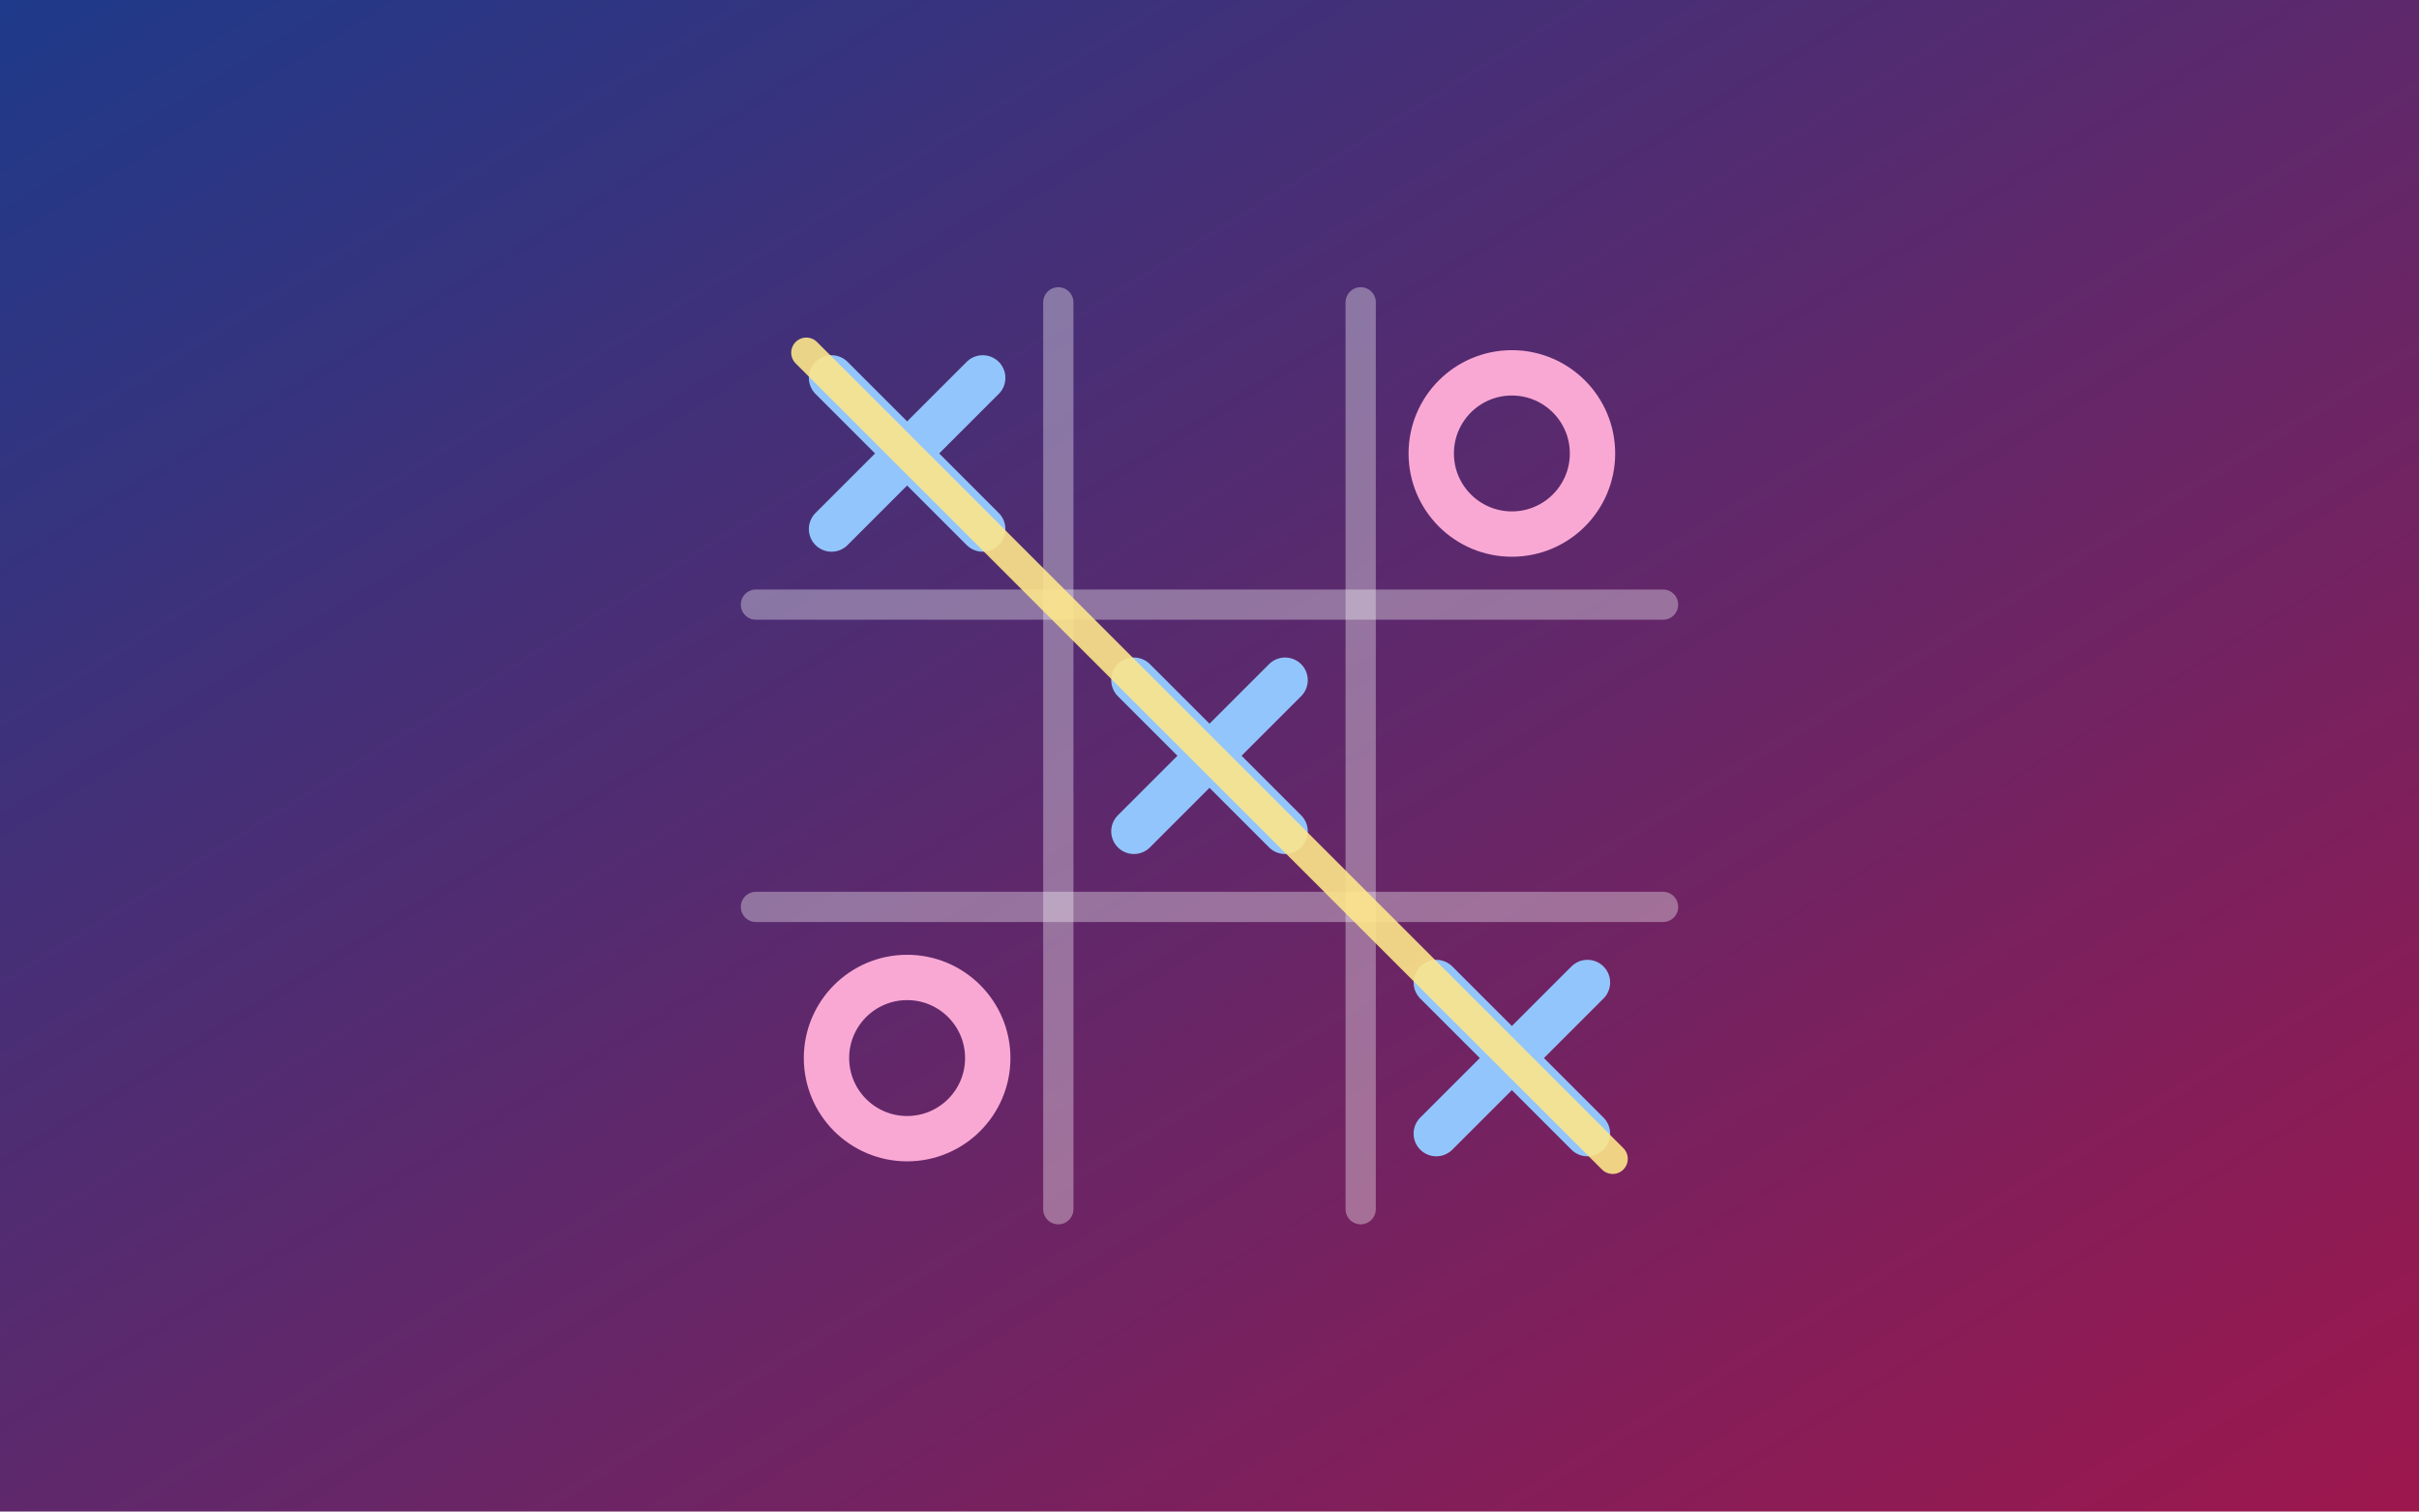
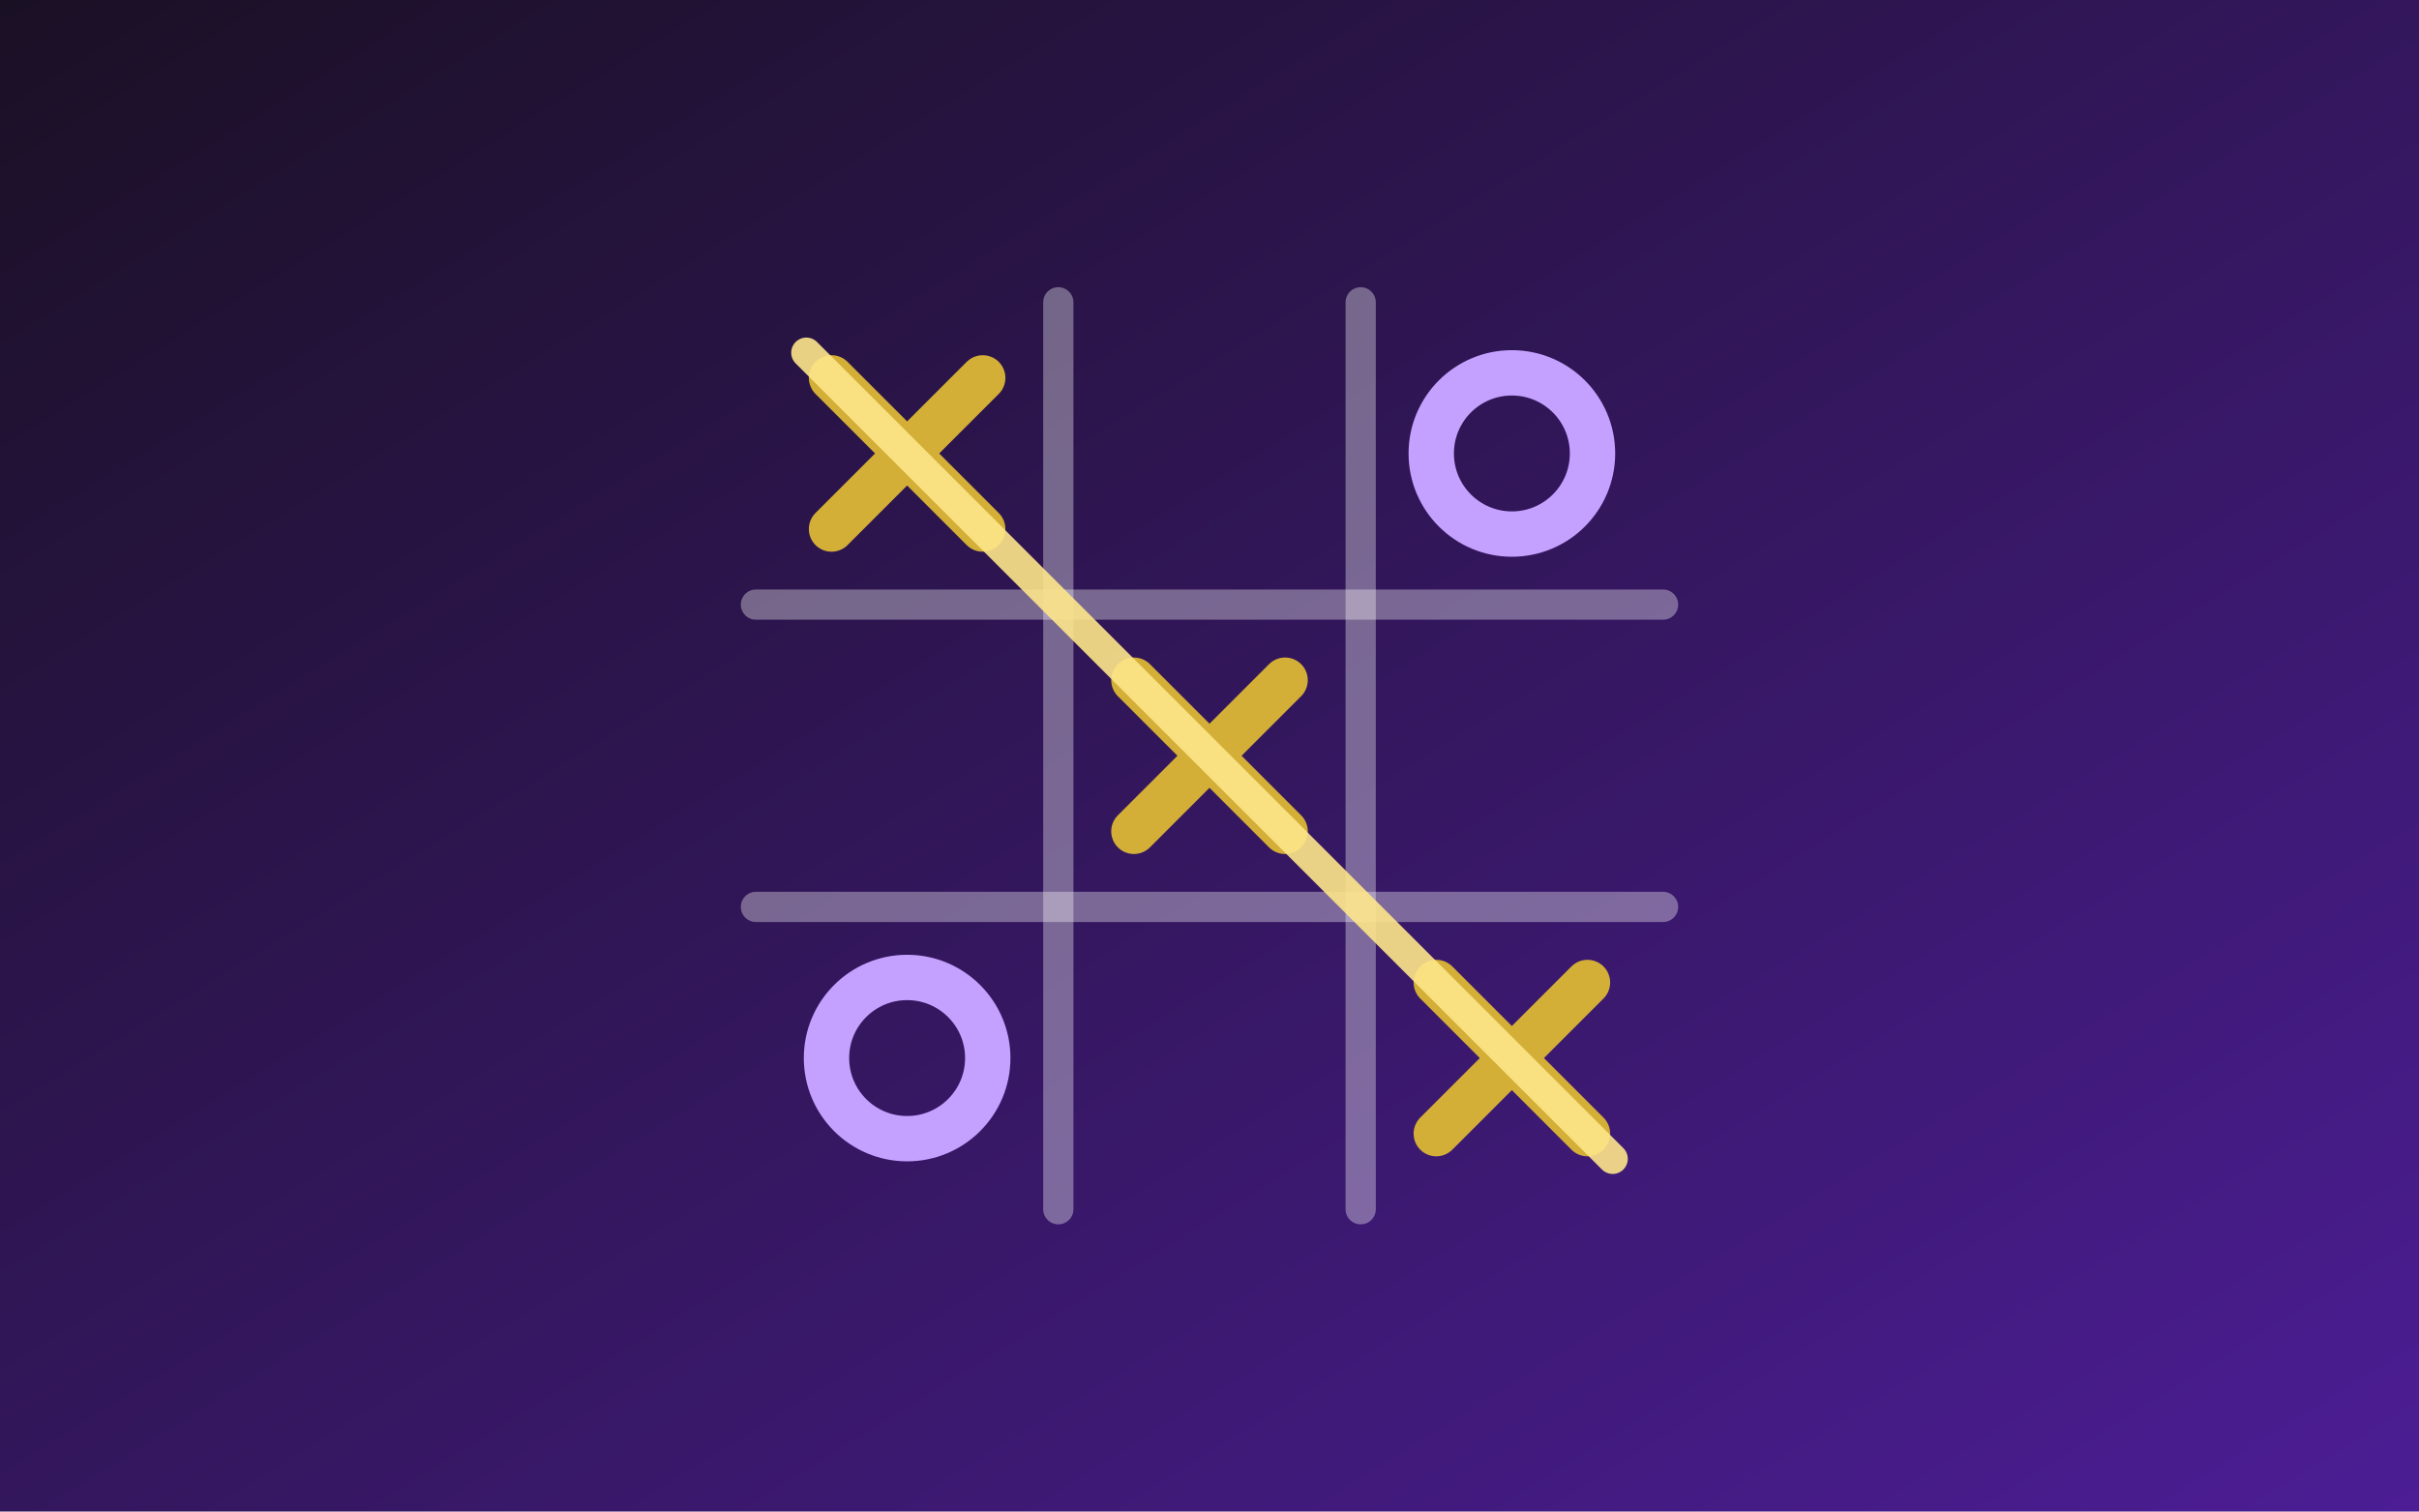
<svg xmlns="http://www.w3.org/2000/svg" viewBox="0 0 480 300">
  <defs>
    <linearGradient id="g" x1="0" y1="0" x2="1" y2="1">
-       <stop offset="0" stop-color="#1e3a8a" />
-       <stop offset="1" stop-color="#9d174d" />
+       <stop offset="0" stop-color="#1a1024" />
+       <stop offset="1" stop-color="#4c1d95" />
    </linearGradient>
  </defs>
  <rect width="480" height="300" fill="url(#g)" />
  <g transform="translate(150 60)" stroke="#ffffff" stroke-opacity=".35" stroke-width="6" stroke-linecap="round">
    <line x1="60" y1="0" x2="60" y2="180" />
    <line x1="120" y1="0" x2="120" y2="180" />
    <line x1="0" y1="60" x2="180" y2="60" />
    <line x1="0" y1="120" x2="180" y2="120" />
  </g>
  <g fill="none" stroke-width="9" stroke-linecap="round">
-     <g stroke="#93c5fd">
+     <g stroke="#d4af37">
      <path d="M165 75l30 30M195 75l-30 30" />
      <path d="M225 135l30 30M255 135l-30 30" />
      <path d="M285 195l30 30M315 195l-30 30" />
    </g>
-     <g stroke="#f9a8d4">
+     <g stroke="#c4a1ff">
      <circle cx="300" cy="90" r="16" />
      <circle cx="180" cy="210" r="16" />
    </g>
  </g>
  <line x1="160" y1="70" x2="320" y2="230" stroke="#fde68a" stroke-width="6" stroke-linecap="round" opacity=".9" />
</svg>
